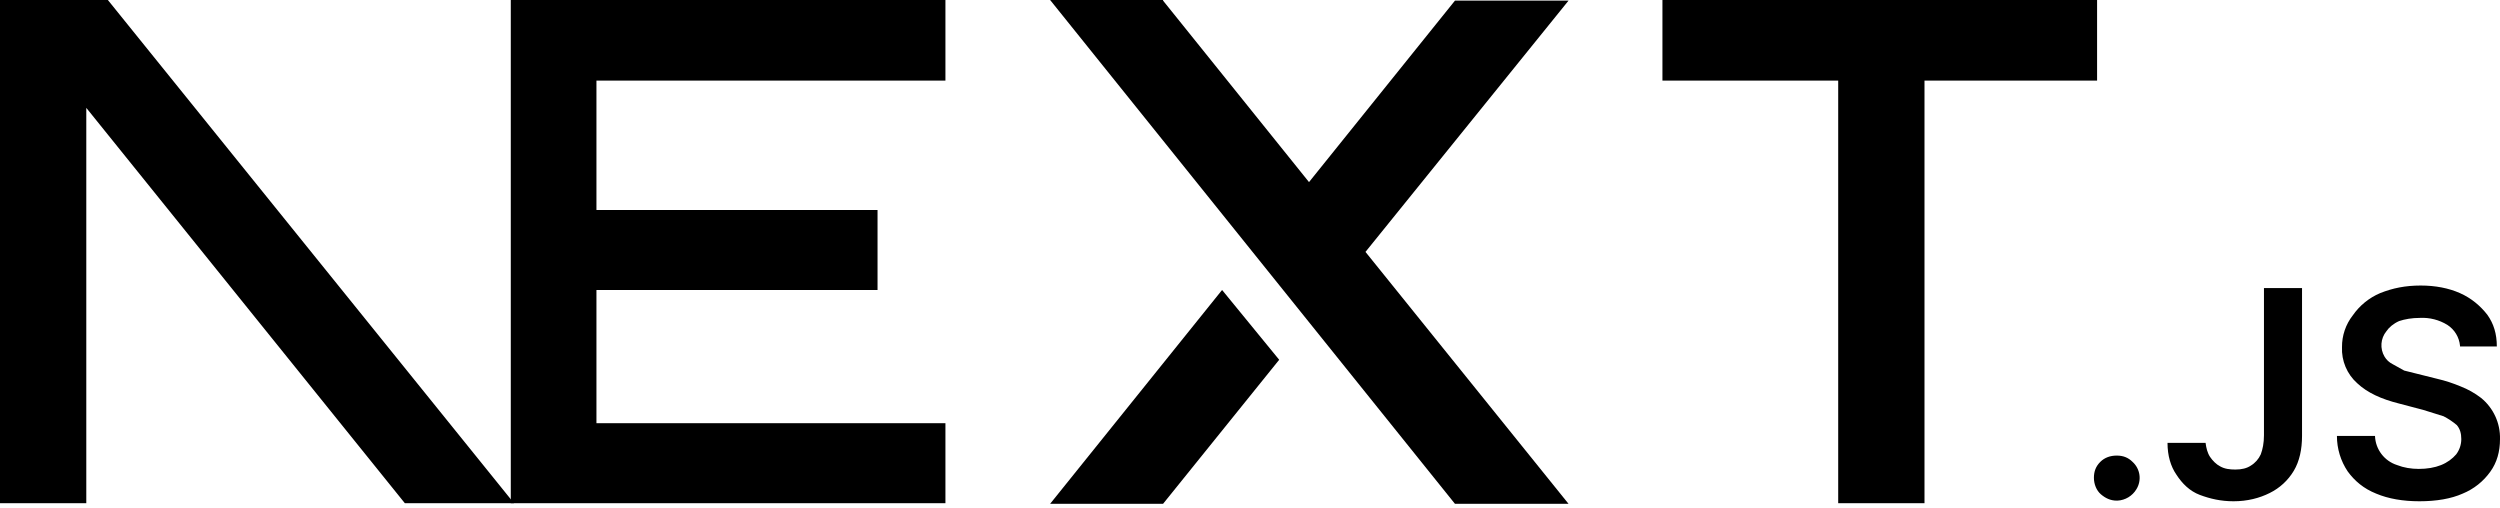
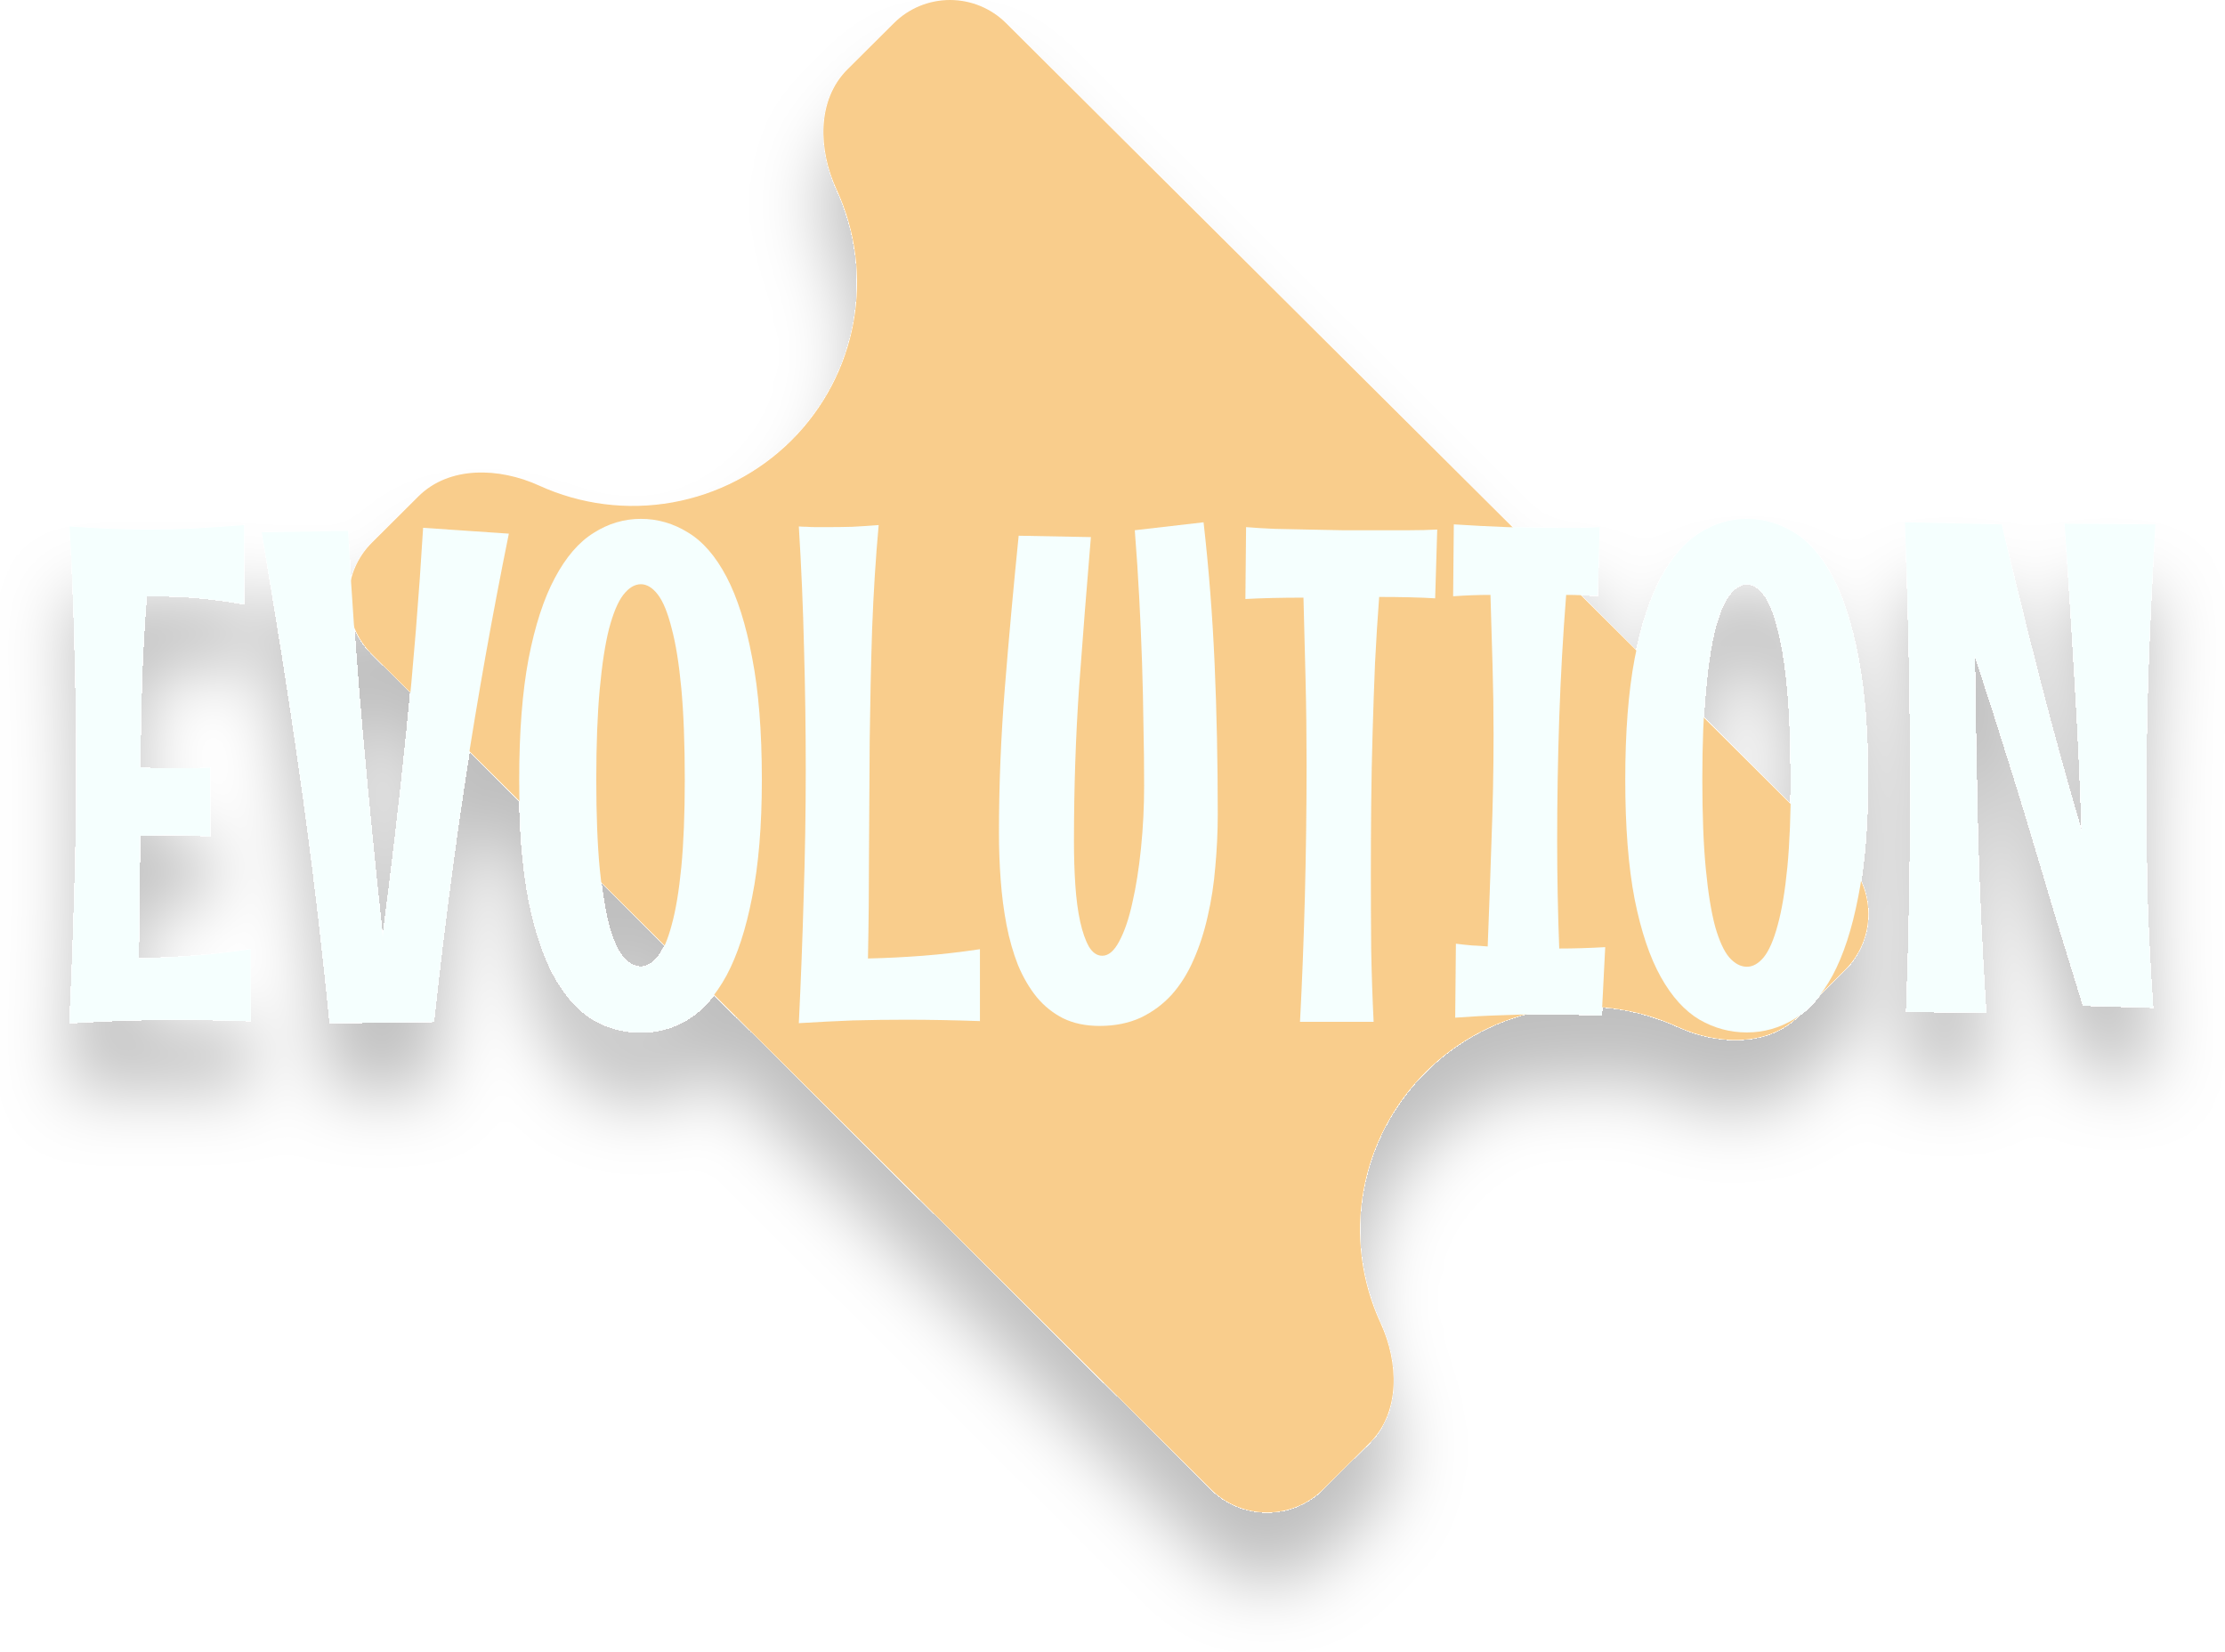
- <svg xmlns="http://www.w3.org/2000/svg" fill="none" viewBox="0 0 394 80">
-   <path fill="#000" d="M262 0h68.5v12.7h-27.2v66.6h-13.6V12.7H262V0ZM149 0v12.7H94v20.4h44.3v12.6H94v21h55v12.6H80.5V0h68.7zm34.3 0h-17.8l63.8 79.4h17.9l-32-39.7 32-39.6h-17.9l-23 28.6-23-28.6zm18.3 56.7-9-11-27.1 33.7h17.8l18.3-22.7z" />
-   <path fill="#000" d="M81 79.3 17 0H0v79.3h13.6V17l50.2 62.3H81Zm252.6-.4c-1 0-1.8-.4-2.5-1s-1.1-1.6-1.1-2.6.3-1.8 1-2.5 1.6-1 2.6-1 1.8.3 2.5 1a3.4 3.4 0 0 1 .6 4.3 3.7 3.7 0 0 1-3 1.8zm23.2-33.5h6v23.3c0 2.1-.4 4-1.3 5.5a9.1 9.1 0 0 1-3.8 3.5c-1.6.8-3.5 1.3-5.7 1.3-2 0-3.7-.4-5.3-1s-2.8-1.8-3.7-3.2c-.9-1.3-1.4-3-1.4-5h6c.1.8.3 1.6.7 2.2s1 1.2 1.6 1.5c.7.4 1.5.5 2.4.5 1 0 1.8-.2 2.4-.6a4 4 0 0 0 1.6-1.8c.3-.8.5-1.8.5-3V45.5zm30.9 9.1a4.4 4.4 0 0 0-2-3.3 7.5 7.5 0 0 0-4.3-1.1c-1.3 0-2.4.2-3.3.5-.9.4-1.6 1-2 1.6a3.5 3.5 0 0 0-.3 4c.3.5.7.9 1.3 1.2l1.8 1 2 .5 3.2.8c1.3.3 2.5.7 3.7 1.2a13 13 0 0 1 3.2 1.8 8.1 8.1 0 0 1 3 6.5c0 2-.5 3.7-1.5 5.1a10 10 0 0 1-4.4 3.5c-1.8.8-4.1 1.2-6.8 1.2-2.6 0-4.9-.4-6.8-1.2-2-.8-3.4-2-4.5-3.5a10 10 0 0 1-1.7-5.6h6a5 5 0 0 0 3.5 4.6c1 .4 2.2.6 3.4.6 1.3 0 2.5-.2 3.5-.6 1-.4 1.8-1 2.4-1.7a4 4 0 0 0 .8-2.4c0-.9-.2-1.6-.7-2.2a11 11 0 0 0-2.1-1.4l-3.2-1-3.8-1c-2.8-.7-5-1.7-6.6-3.2a7.2 7.2 0 0 1-2.4-5.7 8 8 0 0 1 1.7-5 10 10 0 0 1 4.3-3.5c2-.8 4-1.2 6.4-1.2 2.3 0 4.4.4 6.2 1.2 1.8.8 3.2 2 4.3 3.4 1 1.4 1.5 3 1.5 5h-5.8z" />
+ <svg xmlns="http://www.w3.org/2000/svg" width="128" height="95" viewBox="0 0 128 95" fill="none">
+   <g id="Vector" filter="url(#filter0_d_4665_58142)">
+     <path d="M48.755 3.988C46.977 5.758 47.072 8.621 48.126 10.899C49.226 13.283 49.567 15.944 49.102 18.526C48.636 21.108 47.388 23.486 45.524 25.341C43.66 27.196 41.271 28.438 38.676 28.901C36.082 29.364 33.407 29.025 31.012 27.93C28.723 26.887 25.845 26.787 24.067 28.556L21.395 31.216C20.54 32.067 20.059 33.221 20.059 34.424C20.059 35.627 20.54 36.781 21.395 37.632L69.668 85.671C70.523 86.522 71.682 87 72.891 87C74.101 87 75.26 86.522 76.115 85.671L78.788 83.012C80.566 81.242 80.47 78.379 79.417 76.101C78.317 73.717 77.976 71.055 78.441 68.474C78.906 65.892 80.155 63.514 82.019 61.659C83.882 59.804 86.272 58.562 88.867 58.099C91.461 57.636 94.136 57.975 96.531 59.07C98.82 60.114 101.697 60.213 103.476 58.444L106.148 55.784C107.003 54.933 107.483 53.779 107.483 52.576C107.483 51.373 107.003 50.219 106.148 49.368L57.875 1.329C57.02 0.478 55.86 0 54.651 0C53.442 0 52.282 0.478 51.427 1.329L48.755 3.988Z" fill="#F5A42C" fill-opacity="0.54" />
+     <path d="M12.093 48.111C11.682 48.084 11.264 48.064 10.84 48.051C10.416 48.038 9.992 48.031 9.568 48.031C9.329 48.031 9.077 48.038 8.812 48.051C8.56 48.064 8.308 48.071 8.056 48.071L7.977 55.135C9.064 55.109 10.118 55.056 11.138 54.977C12.172 54.898 13.266 54.772 14.419 54.601V58.736C13.677 58.71 12.954 58.69 12.252 58.677C11.563 58.664 10.873 58.657 10.184 58.657C9.15 58.657 8.129 58.67 7.122 58.697C6.114 58.736 5.074 58.789 4 58.855C4.119 56.402 4.212 53.974 4.278 51.573C4.358 49.159 4.398 46.725 4.398 44.272C4.398 41.924 4.365 39.595 4.298 37.287C4.245 34.965 4.146 32.63 4 30.282C5.564 30.401 7.056 30.46 8.474 30.46C9.375 30.46 10.27 30.44 11.158 30.401C12.06 30.348 13.021 30.282 14.041 30.203V34.754C13.22 34.609 12.404 34.497 11.596 34.417C10.8 34.338 10.005 34.299 9.21 34.299H8.434C8.302 35.948 8.209 37.59 8.156 39.226C8.116 40.862 8.083 42.504 8.056 44.153C8.401 44.179 8.746 44.193 9.09 44.193C9.448 44.193 9.813 44.193 10.184 44.193C10.489 44.193 10.8 44.193 11.118 44.193C11.437 44.193 11.761 44.179 12.093 44.153V48.111Z" fill="#F5FFFE" />
+     <path d="M29.273 30.697C28.318 35.407 27.483 40.09 26.767 44.747C26.065 49.39 25.462 54.067 24.958 58.776L18.973 58.855C18.509 54.106 17.945 49.39 17.282 44.707C16.62 40.024 15.877 35.328 15.056 30.618L20.026 30.539C20.239 34.497 20.517 38.408 20.862 42.273C21.206 46.138 21.591 50.017 22.015 53.908C22.532 49.977 22.989 46.059 23.387 42.154C23.785 38.236 24.103 34.305 24.341 30.361L29.273 30.697Z" fill="#F5FFFE" />
+     <path d="M43.828 44.846C43.828 47.497 43.642 49.746 43.271 51.593C42.913 53.44 42.422 54.944 41.8 56.105C41.176 57.252 40.441 58.09 39.592 58.618C38.744 59.132 37.836 59.389 36.868 59.389C35.901 59.389 34.992 59.145 34.144 58.657C33.296 58.156 32.553 57.338 31.917 56.204C31.281 55.069 30.777 53.572 30.406 51.712C30.048 49.852 29.869 47.563 29.869 44.846C29.869 42.115 30.048 39.8 30.406 37.9C30.777 35.987 31.281 34.437 31.917 33.25C32.553 32.05 33.296 31.186 34.144 30.658C34.992 30.117 35.901 29.846 36.868 29.846C37.836 29.846 38.744 30.11 39.592 30.638C40.441 31.152 41.176 32.003 41.8 33.191C42.422 34.378 42.913 35.928 43.271 37.841C43.642 39.74 43.828 42.075 43.828 44.846ZM39.394 44.846C39.394 42.775 39.327 41.026 39.195 39.602C39.062 38.177 38.877 37.023 38.638 36.139C38.413 35.242 38.148 34.596 37.843 34.2C37.538 33.804 37.213 33.606 36.868 33.606C36.51 33.606 36.172 33.811 35.854 34.22C35.549 34.615 35.278 35.262 35.039 36.159C34.814 37.043 34.635 38.203 34.502 39.641C34.37 41.066 34.303 42.801 34.303 44.846C34.303 46.877 34.37 48.585 34.502 49.971C34.635 51.343 34.814 52.451 35.039 53.295C35.278 54.126 35.549 54.72 35.854 55.076C36.172 55.432 36.51 55.61 36.868 55.61C37.213 55.61 37.538 55.425 37.843 55.056C38.148 54.673 38.413 54.06 38.638 53.216C38.877 52.358 39.062 51.244 39.195 49.872C39.327 48.5 39.394 46.824 39.394 44.846Z" fill="#F5FFFE" />
+     <path d="M56.374 58.736C55.632 58.71 54.91 58.69 54.207 58.677C53.518 58.664 52.828 58.657 52.139 58.657C51.105 58.657 50.084 58.67 49.077 58.697C48.07 58.736 47.029 58.789 45.955 58.855C46.075 56.402 46.167 53.974 46.234 51.573C46.313 49.159 46.353 46.725 46.353 44.272C46.353 41.924 46.32 39.595 46.254 37.287C46.2 34.965 46.101 32.63 45.955 30.282C46.088 30.295 46.24 30.302 46.413 30.302C46.558 30.315 46.737 30.321 46.95 30.321C47.162 30.321 47.4 30.321 47.665 30.321C48.09 30.321 48.547 30.315 49.037 30.302C49.541 30.275 50.045 30.242 50.548 30.203C50.376 32.102 50.25 34.101 50.171 36.198C50.104 38.296 50.058 40.42 50.032 42.57C50.018 44.707 50.005 46.844 49.992 48.981C49.992 51.105 49.972 53.156 49.932 55.135C51.019 55.109 52.073 55.056 53.094 54.977C54.128 54.898 55.221 54.772 56.374 54.601V58.736Z" fill="#F5FFFE" />
+     <path d="M69.239 30.044C69.544 32.736 69.756 35.46 69.876 38.217C69.995 40.961 70.055 43.83 70.055 46.824C70.055 47.84 70.008 48.849 69.915 49.852C69.836 50.841 69.69 51.791 69.478 52.701C69.279 53.598 69.007 54.436 68.663 55.214C68.331 55.979 67.914 56.646 67.41 57.213C66.906 57.767 66.31 58.209 65.621 58.539C64.931 58.855 64.142 59.014 63.254 59.014C62.459 59.014 61.763 58.868 61.166 58.578C60.57 58.275 60.06 57.866 59.636 57.351C59.211 56.824 58.853 56.21 58.562 55.511C58.283 54.799 58.065 54.034 57.906 53.216C57.746 52.385 57.634 51.521 57.568 50.624C57.501 49.727 57.468 48.823 57.468 47.913C57.468 45.169 57.581 42.392 57.806 39.582C58.032 36.759 58.297 33.837 58.602 30.816L62.757 30.895C62.519 33.731 62.293 36.594 62.081 39.483C61.882 42.372 61.783 45.347 61.783 48.407C61.783 49.291 61.809 50.129 61.862 50.92C61.916 51.712 62.008 52.411 62.141 53.018C62.273 53.611 62.439 54.086 62.638 54.443C62.85 54.799 63.108 54.977 63.413 54.977C63.771 54.977 64.096 54.7 64.388 54.146C64.693 53.578 64.945 52.84 65.143 51.929C65.355 51.006 65.521 49.957 65.64 48.783C65.76 47.609 65.819 46.415 65.819 45.202C65.819 44.041 65.806 42.873 65.78 41.699C65.766 40.525 65.74 39.338 65.7 38.138C65.66 36.924 65.607 35.691 65.541 34.437C65.475 33.171 65.389 31.858 65.282 30.5L69.239 30.044Z" fill="#F5FFFE" />
+     <path d="M82.562 34.417C82.138 34.391 81.647 34.371 81.09 34.358C80.547 34.345 79.963 34.338 79.341 34.338C79.248 35.565 79.168 36.838 79.102 38.157C79.049 39.463 79.002 40.796 78.963 42.154C78.923 43.5 78.896 44.859 78.883 46.231C78.87 47.589 78.863 48.935 78.863 50.267C78.863 51.784 78.87 53.255 78.883 54.68C78.91 56.092 78.956 57.457 79.022 58.776H74.787C74.906 56.533 74.999 54.146 75.066 51.613C75.132 49.08 75.165 46.528 75.165 43.955C75.165 42.28 75.145 40.644 75.105 39.048C75.066 37.452 75.026 35.895 74.986 34.378C74.35 34.378 73.746 34.385 73.177 34.398C72.606 34.411 72.096 34.431 71.645 34.457L71.685 30.321C72.162 30.361 72.699 30.394 73.296 30.42C73.892 30.433 74.515 30.447 75.165 30.46C75.828 30.473 76.504 30.486 77.193 30.5C77.882 30.5 78.558 30.5 79.221 30.5C79.884 30.5 80.507 30.5 81.09 30.5C81.687 30.5 82.217 30.486 82.681 30.46L82.562 34.417Z" fill="#F5FFFE" />
+     <path d="M92.146 58.42C91.616 58.394 91.085 58.374 90.555 58.361C90.025 58.347 89.495 58.341 88.964 58.341C88.09 58.341 87.215 58.361 86.34 58.4C85.465 58.426 84.59 58.473 83.715 58.539L83.755 54.284C84.06 54.324 84.365 54.357 84.669 54.383C84.974 54.396 85.279 54.416 85.584 54.443C85.664 52.398 85.737 50.366 85.803 48.348C85.882 46.316 85.922 44.285 85.922 42.253C85.922 40.895 85.902 39.556 85.862 38.236C85.823 36.904 85.783 35.565 85.743 34.22C85.398 34.22 85.047 34.226 84.689 34.239C84.331 34.253 83.967 34.272 83.596 34.299L83.635 30.163C84.656 30.229 85.677 30.282 86.698 30.321C87.718 30.348 88.746 30.361 89.78 30.361C90.151 30.361 90.522 30.361 90.893 30.361C91.264 30.361 91.642 30.348 92.026 30.321L91.907 34.259C91.602 34.259 91.297 34.253 90.993 34.239C90.701 34.226 90.403 34.22 90.098 34.22C89.912 36.594 89.78 38.955 89.7 41.304C89.621 43.639 89.581 45.993 89.581 48.368C89.581 50.439 89.621 52.503 89.7 54.561C90.124 54.561 90.555 54.555 90.993 54.541C91.443 54.528 91.894 54.508 92.345 54.482L92.146 58.42Z" fill="#F5FFFE" />
+     <path d="M107.457 44.846C107.457 47.497 107.271 49.746 106.9 51.593C106.542 53.44 106.051 54.944 105.428 56.105C104.805 57.252 104.07 58.09 103.221 58.618C102.373 59.132 101.465 59.389 100.497 59.389C99.529 59.389 98.621 59.145 97.773 58.657C96.925 58.156 96.182 57.338 95.546 56.204C94.91 55.069 94.406 53.572 94.035 51.712C93.677 49.852 93.498 47.563 93.498 44.846C93.498 42.115 93.677 39.8 94.035 37.9C94.406 35.987 94.91 34.437 95.546 33.25C96.182 32.05 96.925 31.186 97.773 30.658C98.621 30.117 99.529 29.846 100.497 29.846C101.465 29.846 102.373 30.11 103.221 30.638C104.07 31.152 104.805 32.003 105.428 33.191C106.051 34.378 106.542 35.928 106.9 37.841C107.271 39.74 107.457 42.075 107.457 44.846ZM103.022 44.846C103.022 42.775 102.956 41.026 102.824 39.602C102.691 38.177 102.505 37.023 102.267 36.139C102.041 35.242 101.776 34.596 101.471 34.2C101.167 33.804 100.842 33.606 100.497 33.606C100.139 33.606 99.801 33.811 99.483 34.22C99.178 34.615 98.906 35.262 98.668 36.159C98.442 37.043 98.263 38.203 98.131 39.641C97.998 41.066 97.932 42.801 97.932 44.846C97.932 46.877 97.998 48.585 98.131 49.971C98.263 51.343 98.442 52.451 98.668 53.295C98.906 54.126 99.178 54.72 99.483 55.076C99.801 55.432 100.139 55.61 100.497 55.61C100.842 55.61 101.167 55.425 101.471 55.056C101.776 54.673 102.041 54.06 102.267 53.216C102.505 52.358 102.691 51.244 102.824 49.872C102.956 48.5 103.022 46.824 103.022 44.846Z" fill="#F5FFFE" />
+     <path d="M124 30.163C123.828 32.815 123.695 35.446 123.602 38.058C123.51 40.657 123.463 43.269 123.463 45.894C123.463 47.939 123.49 49.957 123.543 51.949C123.609 53.941 123.715 55.946 123.861 57.965L119.844 57.846C119.314 56.131 118.79 54.429 118.273 52.741C117.77 51.039 117.266 49.35 116.762 47.675C116.258 46 115.742 44.331 115.211 42.669C114.694 41.007 114.157 39.351 113.601 37.702C113.64 41.145 113.7 44.582 113.78 48.012C113.872 51.428 114.031 54.838 114.257 58.242L109.664 58.202C109.823 53.994 109.902 49.766 109.902 45.518C109.902 42.906 109.876 40.321 109.823 37.762C109.77 35.202 109.69 32.63 109.584 30.044L115.152 30.163C115.828 33.065 116.55 36.014 117.319 39.008C118.088 42.003 118.903 44.958 119.765 47.873C119.672 44.892 119.533 41.91 119.347 38.929C119.175 35.934 118.983 32.999 118.771 30.123L124 30.163Z" fill="#F5FFFE" />
+   </g>
+   <defs>
+     <filter id="filter0_d_4665_58142" x="0" y="0" width="128" height="95" filterUnits="userSpaceOnUse" color-interpolation-filters="sRGB">
+       <feFlood flood-opacity="0" result="BackgroundImageFix" />
+       <feColorMatrix in="SourceAlpha" type="matrix" values="0 0 0 0 0 0 0 0 0 0 0 0 0 0 0 0 0 0 127 0" result="hardAlpha" />
+       <feOffset dy="4" />
+       <feGaussianBlur stdDeviation="2" />
+       <feComposite in2="hardAlpha" operator="out" />
+       <feColorMatrix type="matrix" values="0 0 0 0 0 0 0 0 0 0 0 0 0 0 0 0 0 0 0.25 0" />
+       <feBlend mode="normal" in2="BackgroundImageFix" result="effect1_dropShadow_4665_58142" />
+       <feBlend mode="normal" in="SourceGraphic" in2="effect1_dropShadow_4665_58142" result="shape" />
+     </filter>
+   </defs>
</svg>
